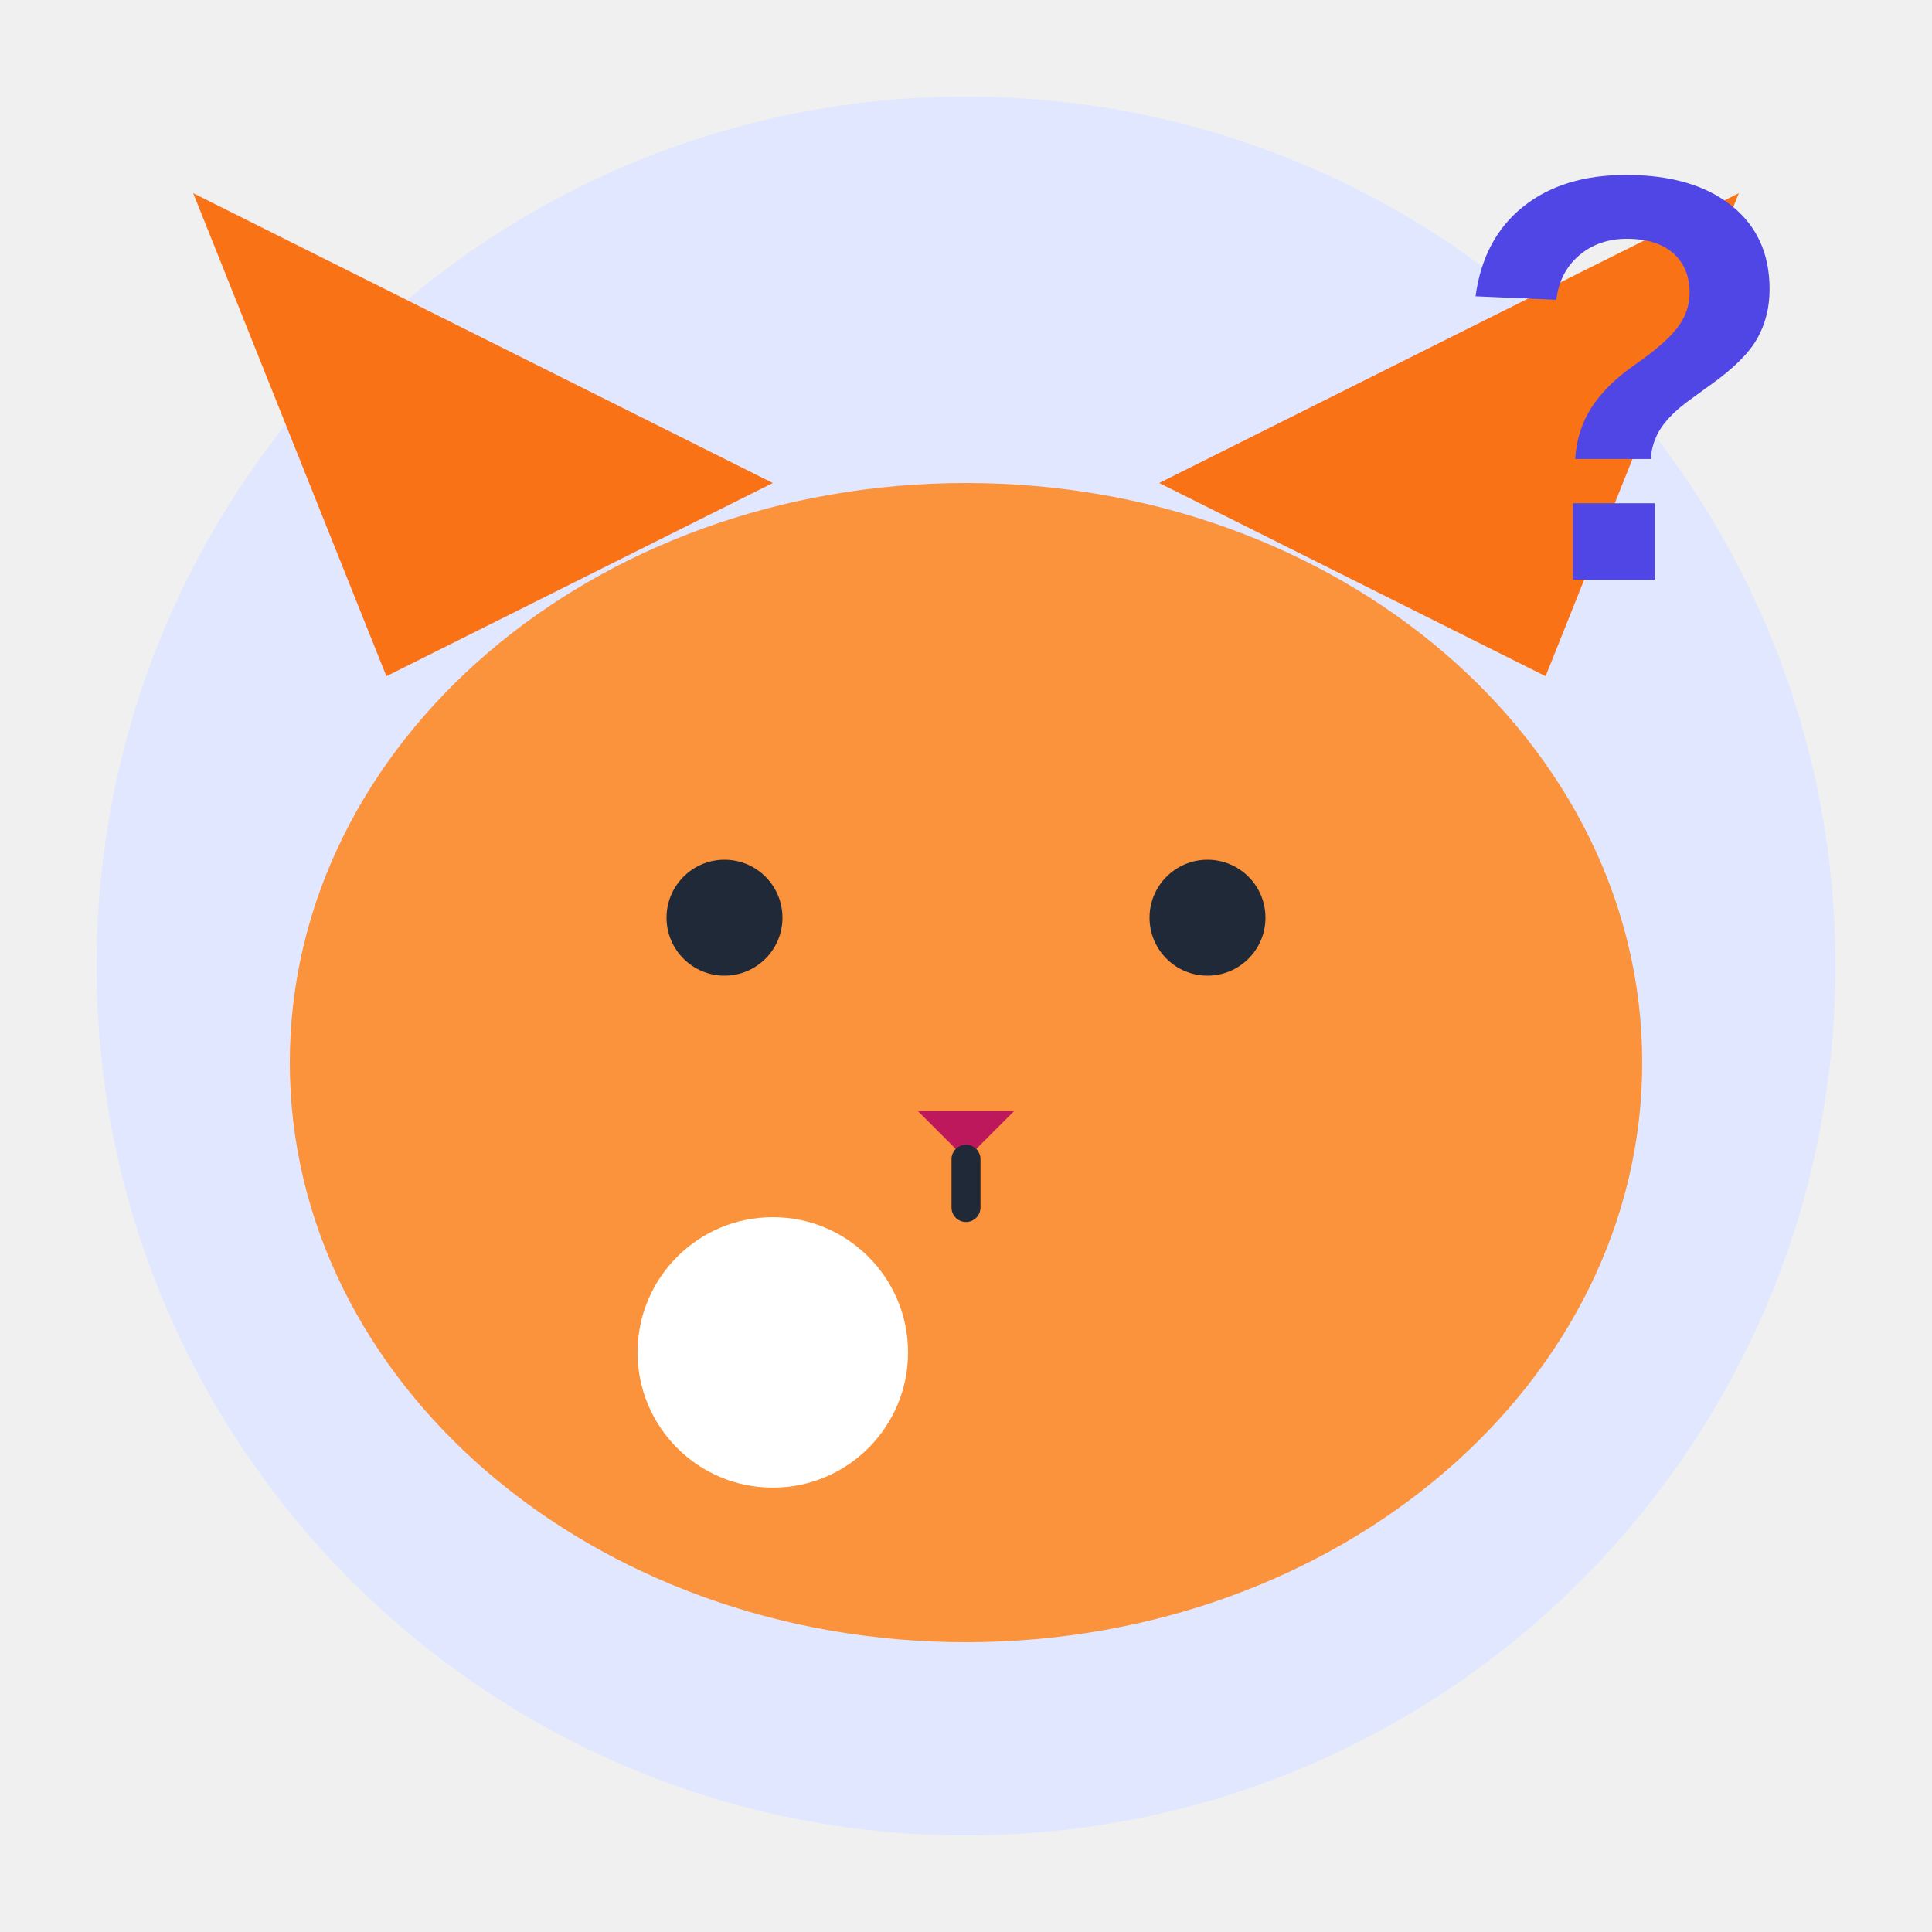
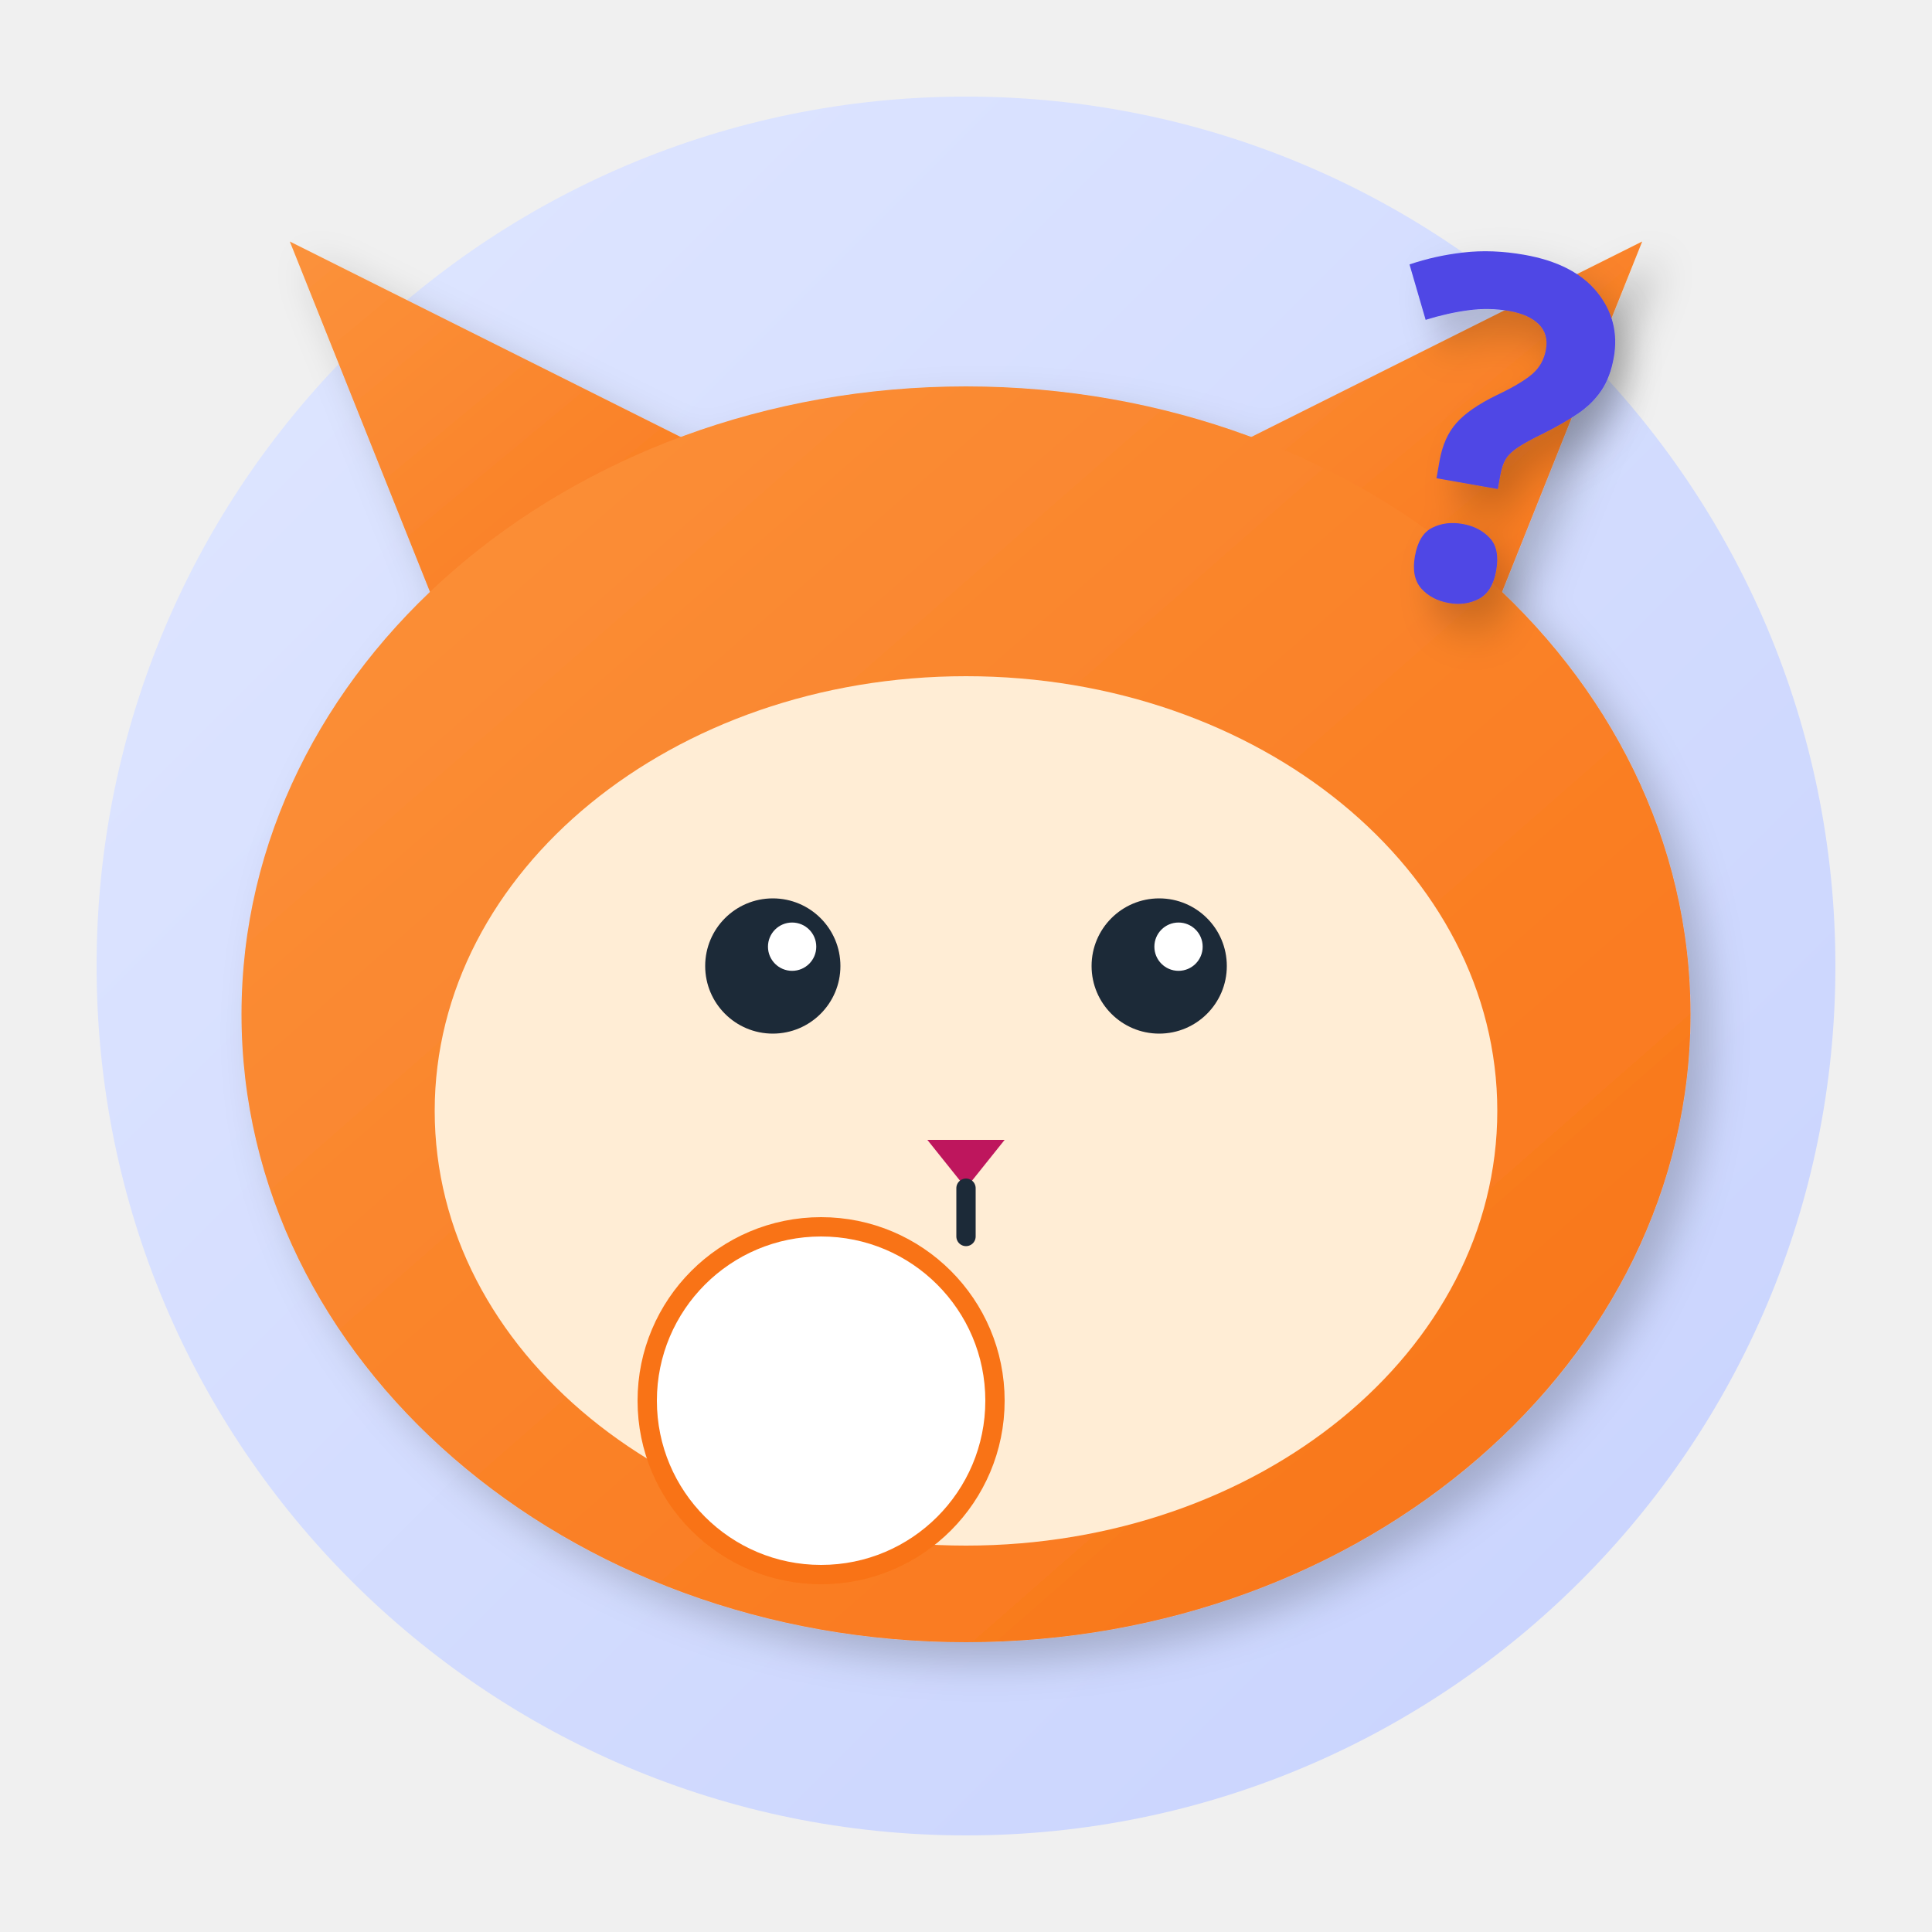
<svg xmlns="http://www.w3.org/2000/svg" width="200" height="200" viewBox="0 0 200 200">
-   <circle cx="100" cy="100" r="90" fill="#e0e7ff" />
-   <path d="M40 70 L20 20 L80 50 Z" fill="#f97316" />
-   <path d="M160 70 L180 20 L120 50 Z" fill="#f97316" />
-   <ellipse cx="100" cy="110" rx="70" ry="60" fill="#fb923c" />
-   <circle cx="75" cy="95" r="6" fill="#1f2937" />
-   <circle cx="125" cy="95" r="6" fill="#1f2937" />
-   <path d="M95 115 L105 115 L100 120 Z" fill="#be185d" />
-   <path d="M100 120 L100 125" fill="none" stroke="#1f2937" stroke-width="3" stroke-linecap="round" />
-   <ellipse cx="80" cy="140" rx="15" ry="15" fill="#fff" stroke="#fb923c" stroke-width="2" />
-   <text x="150" y="60" font-family="Arial, sans-serif" font-size="60" font-weight="bold" fill="#4f46e5">?</text>
+   <defs>
+     <linearGradient id="thought-gradient" x1="0%" y1="0%" x2="100%" y2="100%">
+       <stop offset="0%" style="stop-color:#e0e7ff;stop-opacity:1" />
+       <stop offset="100%" style="stop-color:#c7d2fe;stop-opacity:1" />
+     </linearGradient>
+     <linearGradient id="fur-gradient" x1="0%" y1="0%" x2="100%" y2="100%">
+       <stop offset="0%" style="stop-color:#fb923c;stop-opacity:1" />
+       <stop offset="100%" style="stop-color:#f97316;stop-opacity:1" />
+     </linearGradient>
+     <filter id="soft-shadow">
+       <feGaussianBlur in="SourceAlpha" stdDeviation="2" />
+       <feOffset dx="2" dy="2" result="offsetblur" />
+       <feComponentTransfer>
+         <feFuncA type="linear" slope="0.2" />
+       </feComponentTransfer>
+       <feMerge>
+         <feMergeNode />
+         <feMergeNode in="SourceGraphic" />
+       </feMerge>
+     </filter>
+   </defs>
+   <circle cx="100" cy="100" r="90" fill="url(#thought-gradient)" />
+   <g filter="url(#soft-shadow)">
+     <path d="M50 75 L30 25 L90 55 Z" fill="url(#fur-gradient)" />
+     <path d="M150 75 L170 25 L110 55 Z" fill="url(#fur-gradient)" />
+     <ellipse cx="100" cy="105" rx="75" ry="65" fill="url(#fur-gradient)" />
+     <ellipse cx="100" cy="115" rx="55" ry="45" fill="#ffedd5" />
+     <circle cx="80" cy="100" r="7" fill="#1f2937" />
+     <circle cx="120" cy="100" r="7" fill="#1f2937" />
+     <circle cx="82" cy="98" r="2.5" fill="white" />
+     <circle cx="122" cy="98" r="2.5" fill="white" />
+     <path d="M96 118 L104 118 L100 123 Z" fill="#be185d" />
+     <path d="M100 123 L100 128" stroke="#1f2937" stroke-width="2" stroke-linecap="round" />
+     <ellipse cx="85" cy="145" rx="18" ry="18" fill="#fff" stroke="#f97316" stroke-width="2" />
+   </g>
+   <text x="140" y="60" font-family="'Nunito', sans-serif" font-size="50" font-weight="800" fill="#4f46e5" transform="rotate(10 140 60)" filter="url(#soft-shadow)">?</text>
</svg>
